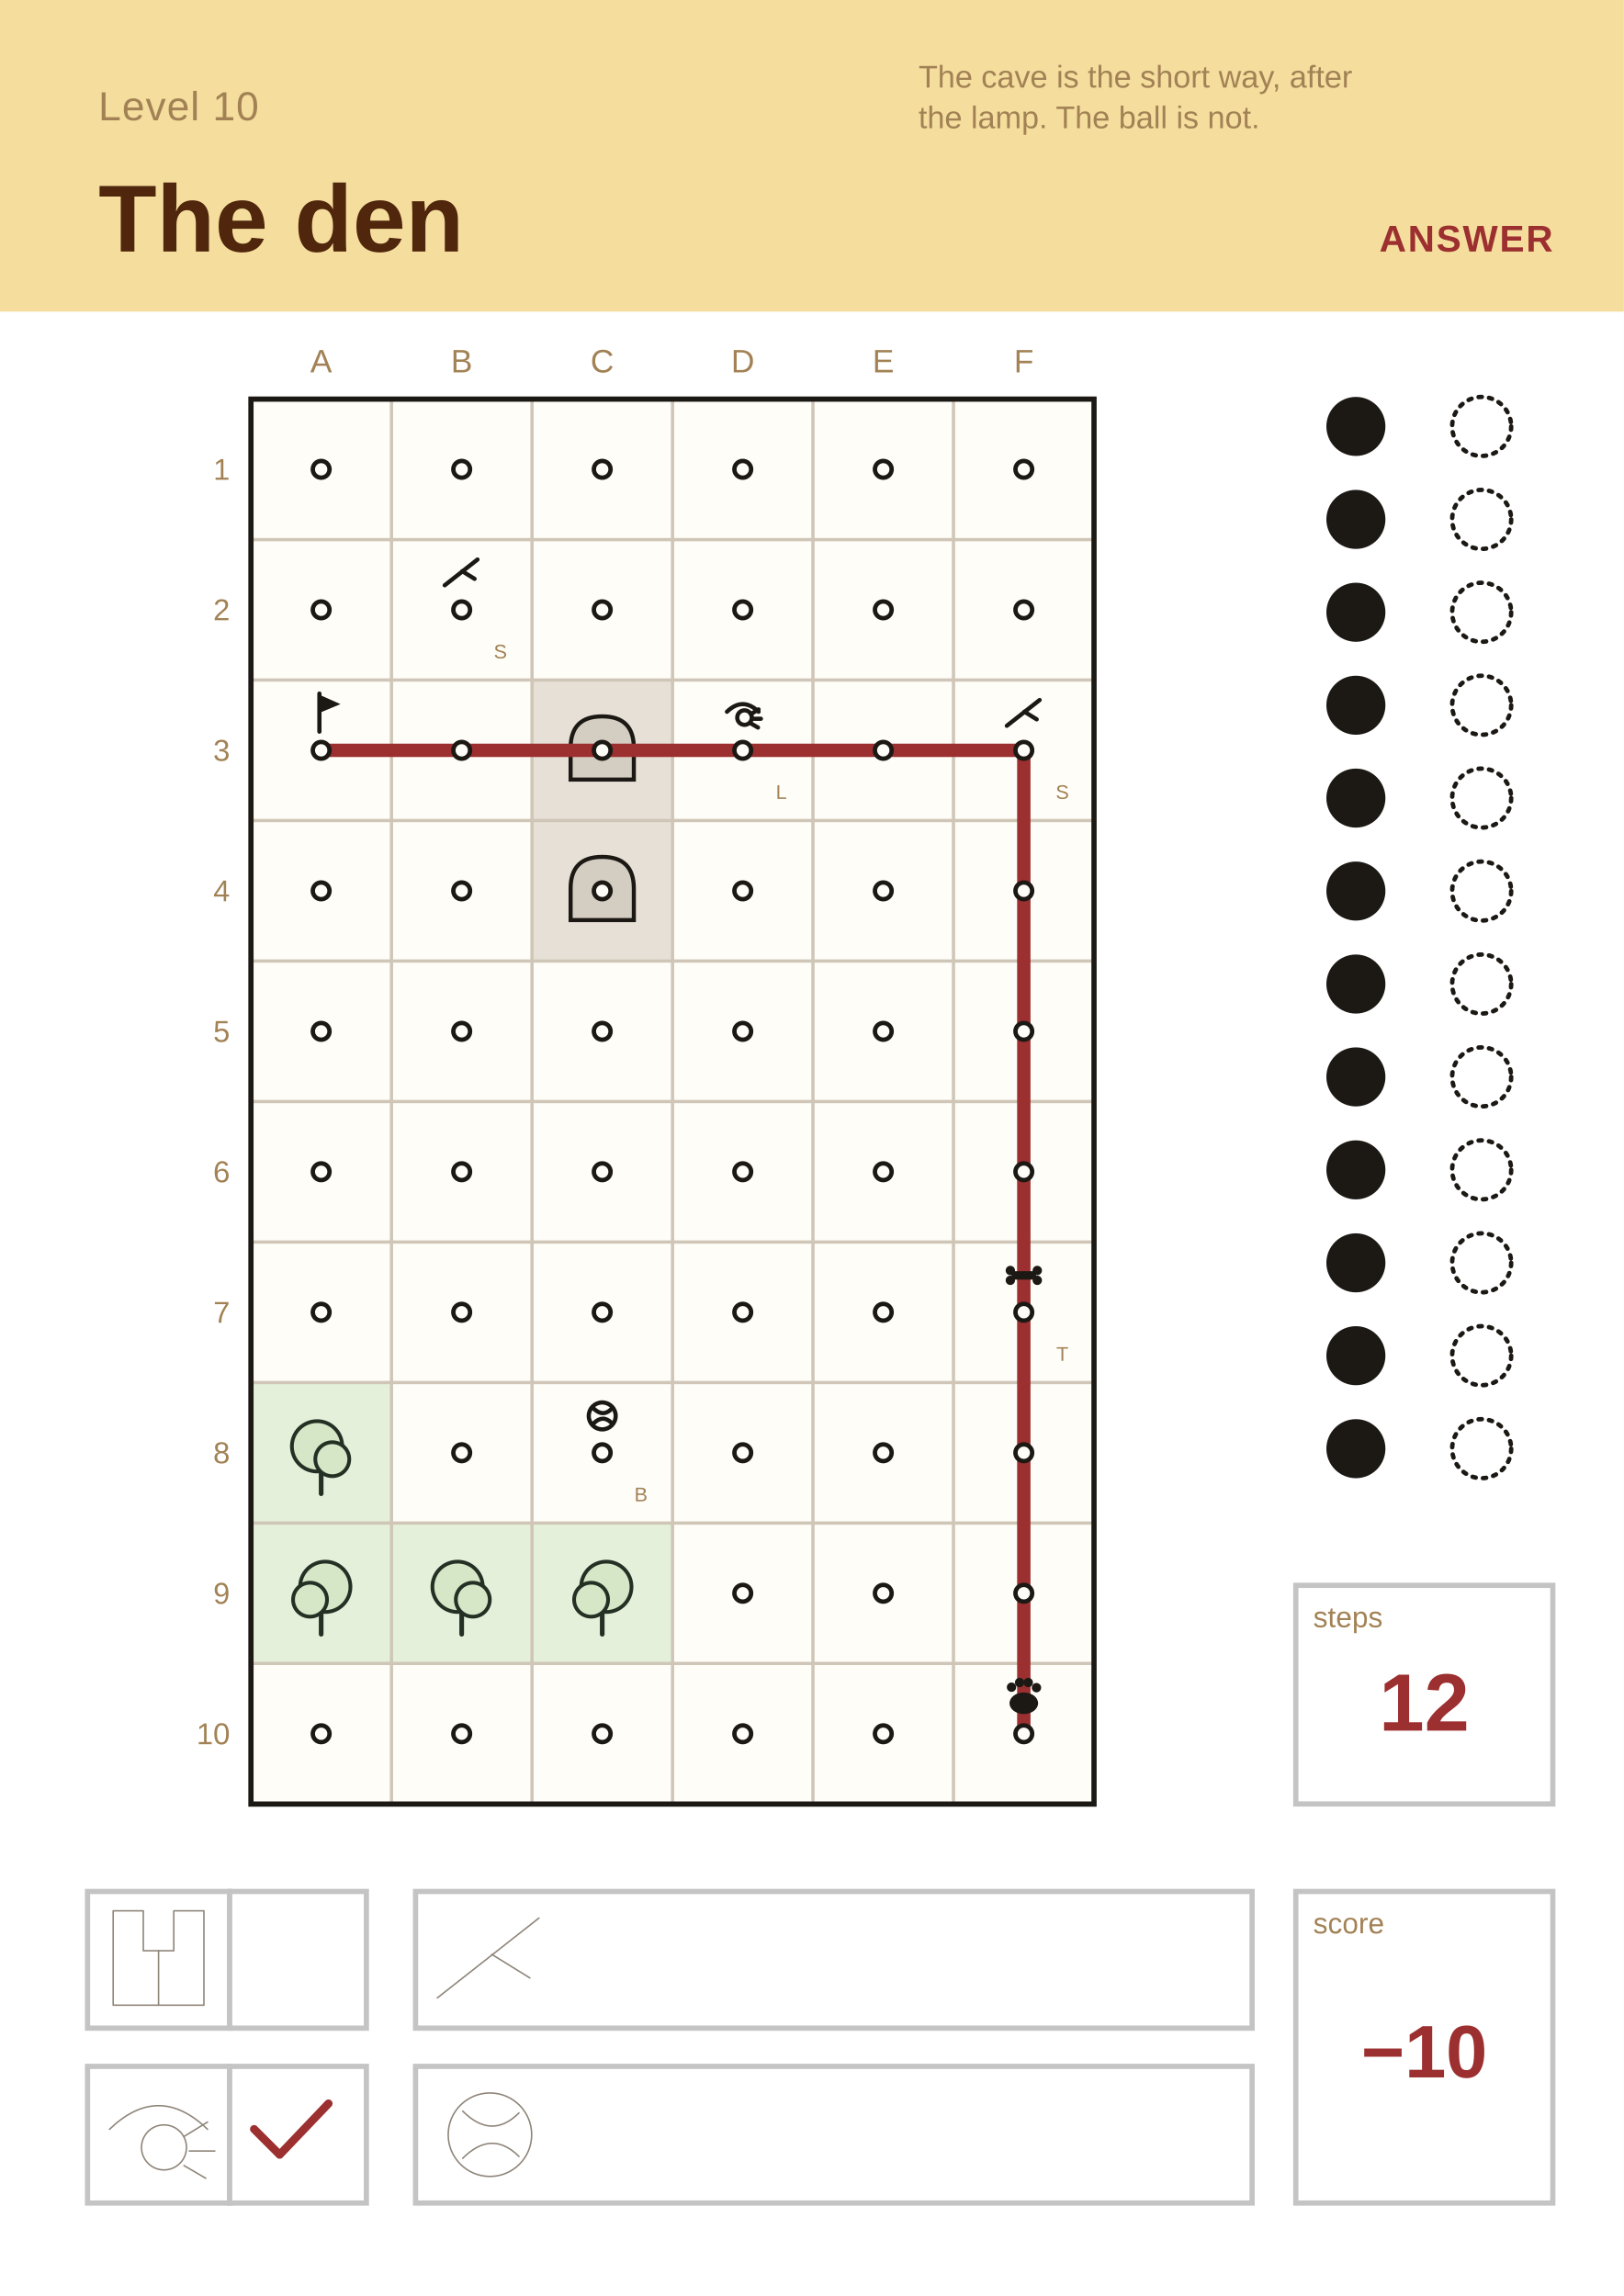
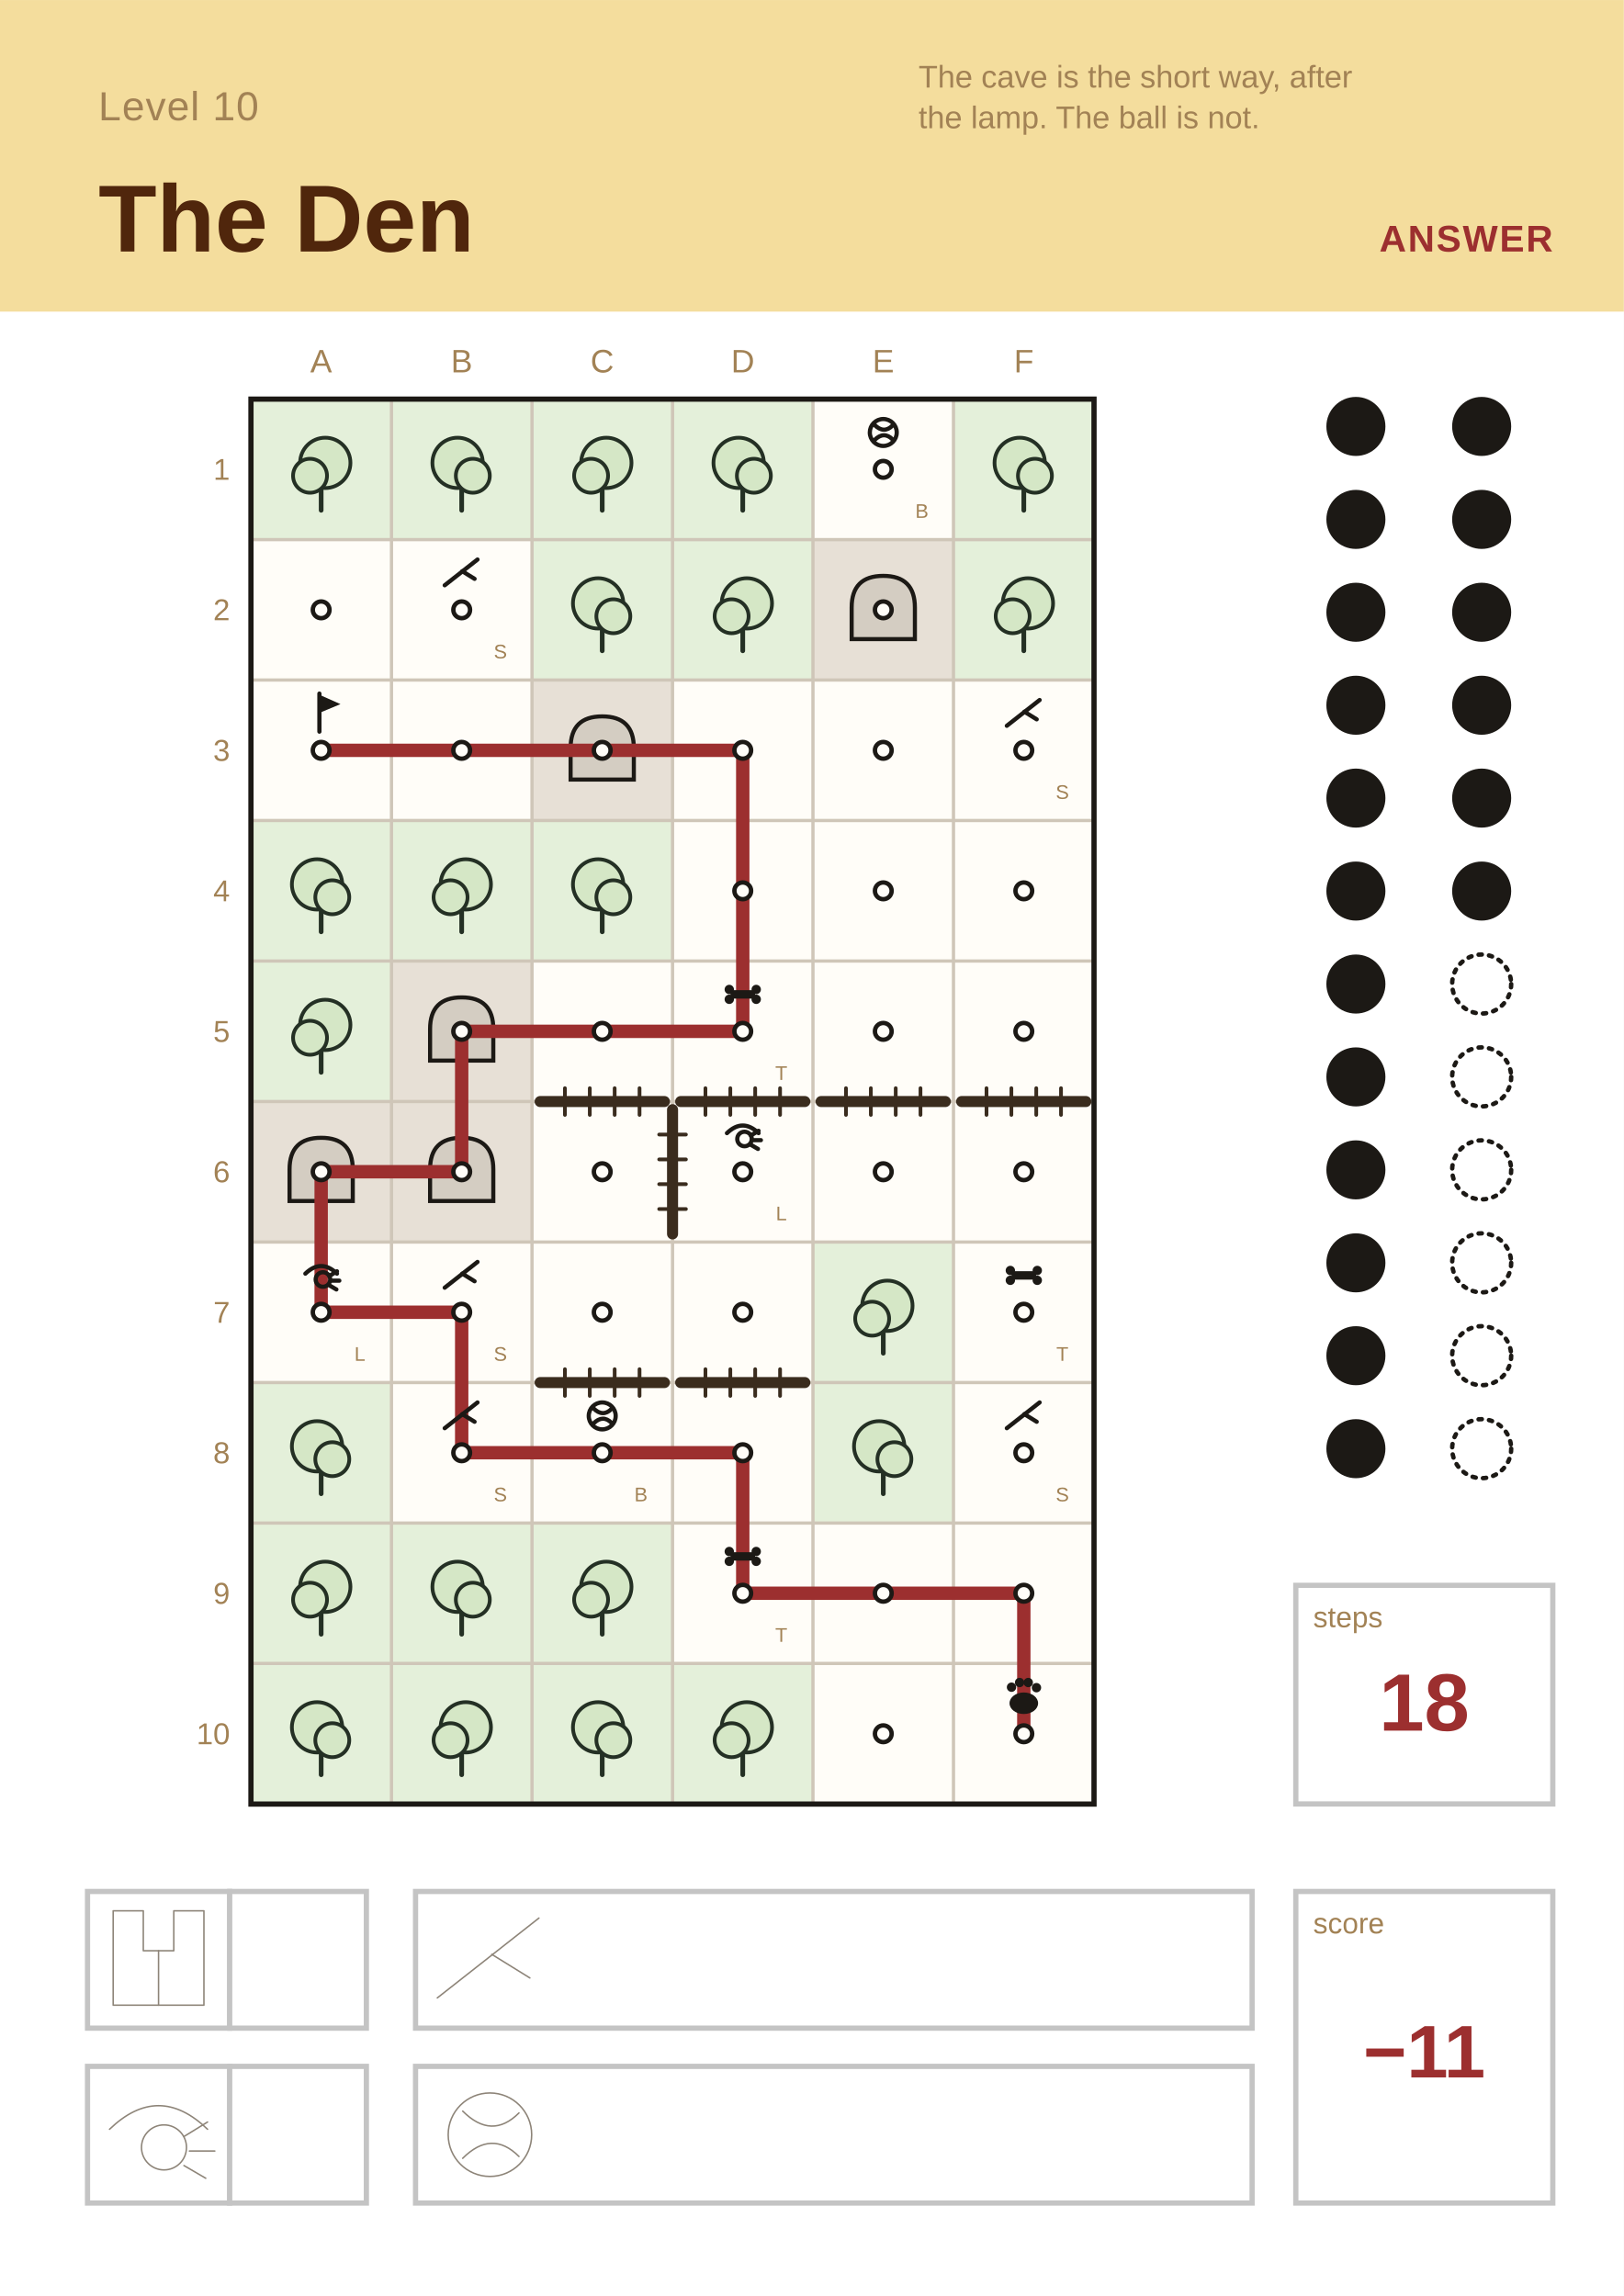
<svg xmlns="http://www.w3.org/2000/svg" width="5.5in" height="7.778in" viewBox="0 0 139.700 197.556">
  <style>
  text { font-family: "Segoe UI", "Helvetica Neue", Arial, sans-serif; }
  .ink { fill: #1c1915; }
  .title { fill: #50260c; }
  .label { fill: #a28255; }
  .paper { fill: #ffffff; }
  .header { fill: #f4dd9d; }
  .open { fill: #fffdf8; }
  .tree { fill: #e4f0da; }
  .canopy { fill: #d5e7c6; stroke: #243024; stroke-width: 0.32; }
  .trunk { stroke: #243024; stroke-width: 0.4; stroke-linecap: round; }
  .water { fill: #d5eaf2; }
  .wave { fill: none; stroke: #1d4c5c; stroke-width: 0.28; stroke-linecap: round; }
  .cave { fill: #e7e0d6; }
  .arch { fill: #d4cdc2; stroke: #1c1915; stroke-width: 0.35; }
  .cliff { stroke: #3a2c1e; stroke-linecap: round; }
  .gridline { fill: none; stroke: #cfc6b8; stroke-width: 0.28; }
  .frame { fill: none; stroke: #1c1915; stroke-width: 0.45; }
  .dot { fill: #fffdf8; stroke: #1c1915; stroke-width: 0.38; }
  .item { fill: none; stroke: #1c1915; stroke-width: 0.36; stroke-linecap: round; stroke-linejoin: round; }
  .item-fill { fill: #1c1915; stroke: none; }
  .answer-line { fill: none; stroke: #9c2f2f; stroke-width: 1.15; stroke-linecap: round; stroke-linejoin: round; }
  .answer-ink { fill: #9c2f2f; }
  .box { fill: #ffffff; stroke: #c4c4c4; stroke-width: 0.45; }
  .tally-tool .item { stroke: #8d8478; stroke-width: 0.48; vector-effect: non-scaling-stroke; }
  .circle { fill: #ffffff; stroke: #1c1915; stroke-width: 0.42; }
  .circle-dash { fill: #ffffff; stroke: #1c1915; stroke-width: 0.38; stroke-dasharray: 0.28 0.62; stroke-linecap: round; }
</style>
  <rect class="paper" x="0" y="0" width="139.700" height="197.556" />
  <g id="header">
    <rect class="header" x="0" y="0" width="139.700" height="26.811" />
    <text class="label" x="8.47" y="10.35" font-size="3.5" letter-spacing="0.08">Level 10</text>
    <text class="label" x="79.02" y="7.53" font-size="2.7">The cave is the short way, after</text>
    <text class="label" x="79.02" y="11.03" font-size="2.7">the lamp. The ball is not.</text>
-     <text class="title" x="8.47" y="21.64" font-size="8.2" font-weight="700">The den</text>
+     <text class="title" x="8.47" y="21.64" font-size="8.2" font-weight="700">The Den</text>
    <text class="answer-ink" x="133.59" y="21.64" font-size="3.2" text-anchor="end" letter-spacing="0.14" font-weight="700">ANSWER</text>
  </g>
  <g id="grid">
-     <rect class="open" x="21.59" y="34.34" width="12.09" height="12.09" />
-     <rect class="open" x="33.68" y="34.34" width="12.09" height="12.09" />
-     <rect class="open" x="45.77" y="34.34" width="12.09" height="12.09" />
-     <rect class="open" x="57.86" y="34.34" width="12.09" height="12.09" />
+     <rect class="tree" x="21.59" y="34.34" width="12.09" height="12.09" />
+     <rect class="tree" x="33.68" y="34.34" width="12.09" height="12.09" />
+     <rect class="tree" x="45.77" y="34.34" width="12.09" height="12.09" />
+     <rect class="tree" x="57.86" y="34.34" width="12.09" height="12.09" />
    <rect class="open" x="69.94" y="34.34" width="12.09" height="12.09" />
-     <rect class="open" x="82.03" y="34.34" width="12.09" height="12.09" />
+     <rect class="tree" x="82.03" y="34.34" width="12.09" height="12.09" />
    <rect class="open" x="21.59" y="46.43" width="12.09" height="12.09" />
    <rect class="open" x="33.68" y="46.43" width="12.09" height="12.09" />
-     <rect class="open" x="45.77" y="46.43" width="12.09" height="12.09" />
-     <rect class="open" x="57.86" y="46.43" width="12.09" height="12.09" />
-     <rect class="open" x="69.94" y="46.43" width="12.09" height="12.09" />
-     <rect class="open" x="82.03" y="46.43" width="12.09" height="12.09" />
+     <rect class="tree" x="45.77" y="46.43" width="12.09" height="12.09" />
+     <rect class="tree" x="57.86" y="46.43" width="12.09" height="12.09" />
+     <rect class="cave" x="69.94" y="46.43" width="12.09" height="12.09" />
+     <rect class="tree" x="82.03" y="46.43" width="12.09" height="12.09" />
    <rect class="open" x="21.59" y="58.51" width="12.09" height="12.09" />
    <rect class="open" x="33.68" y="58.51" width="12.09" height="12.09" />
    <rect class="cave" x="45.77" y="58.51" width="12.09" height="12.09" />
    <rect class="open" x="57.86" y="58.51" width="12.09" height="12.09" />
    <rect class="open" x="69.94" y="58.51" width="12.09" height="12.09" />
    <rect class="open" x="82.03" y="58.51" width="12.09" height="12.09" />
-     <rect class="open" x="21.59" y="70.60" width="12.09" height="12.09" />
-     <rect class="open" x="33.68" y="70.60" width="12.09" height="12.09" />
-     <rect class="cave" x="45.77" y="70.60" width="12.09" height="12.09" />
+     <rect class="tree" x="21.59" y="70.60" width="12.09" height="12.09" />
+     <rect class="tree" x="33.68" y="70.60" width="12.09" height="12.09" />
+     <rect class="tree" x="45.77" y="70.60" width="12.09" height="12.09" />
    <rect class="open" x="57.86" y="70.60" width="12.09" height="12.09" />
    <rect class="open" x="69.94" y="70.60" width="12.09" height="12.09" />
    <rect class="open" x="82.03" y="70.60" width="12.09" height="12.09" />
-     <rect class="open" x="21.59" y="82.69" width="12.09" height="12.09" />
-     <rect class="open" x="33.68" y="82.69" width="12.09" height="12.09" />
+     <rect class="tree" x="21.59" y="82.69" width="12.09" height="12.09" />
+     <rect class="cave" x="33.68" y="82.69" width="12.09" height="12.09" />
    <rect class="open" x="45.77" y="82.69" width="12.09" height="12.09" />
    <rect class="open" x="57.86" y="82.69" width="12.09" height="12.09" />
    <rect class="open" x="69.94" y="82.69" width="12.09" height="12.09" />
    <rect class="open" x="82.03" y="82.69" width="12.09" height="12.09" />
-     <rect class="open" x="21.59" y="94.78" width="12.09" height="12.09" />
-     <rect class="open" x="33.68" y="94.78" width="12.09" height="12.09" />
+     <rect class="cave" x="21.59" y="94.78" width="12.09" height="12.09" />
+     <rect class="cave" x="33.68" y="94.78" width="12.09" height="12.09" />
    <rect class="open" x="45.77" y="94.78" width="12.09" height="12.09" />
    <rect class="open" x="57.86" y="94.78" width="12.09" height="12.09" />
    <rect class="open" x="69.94" y="94.78" width="12.09" height="12.09" />
    <rect class="open" x="82.03" y="94.78" width="12.09" height="12.09" />
    <rect class="open" x="21.59" y="106.87" width="12.09" height="12.09" />
    <rect class="open" x="33.68" y="106.87" width="12.09" height="12.09" />
    <rect class="open" x="45.77" y="106.87" width="12.09" height="12.09" />
    <rect class="open" x="57.86" y="106.87" width="12.09" height="12.09" />
-     <rect class="open" x="69.94" y="106.87" width="12.09" height="12.09" />
+     <rect class="tree" x="69.94" y="106.87" width="12.09" height="12.09" />
    <rect class="open" x="82.03" y="106.87" width="12.09" height="12.09" />
    <rect class="tree" x="21.59" y="118.96" width="12.09" height="12.09" />
    <rect class="open" x="33.68" y="118.96" width="12.09" height="12.09" />
    <rect class="open" x="45.77" y="118.96" width="12.09" height="12.09" />
    <rect class="open" x="57.86" y="118.96" width="12.09" height="12.09" />
-     <rect class="open" x="69.94" y="118.96" width="12.09" height="12.09" />
+     <rect class="tree" x="69.94" y="118.96" width="12.09" height="12.09" />
    <rect class="open" x="82.03" y="118.96" width="12.09" height="12.09" />
    <rect class="tree" x="21.59" y="131.05" width="12.09" height="12.09" />
    <rect class="tree" x="33.68" y="131.05" width="12.09" height="12.09" />
    <rect class="tree" x="45.77" y="131.05" width="12.09" height="12.09" />
    <rect class="open" x="57.86" y="131.05" width="12.09" height="12.09" />
    <rect class="open" x="69.94" y="131.05" width="12.09" height="12.09" />
    <rect class="open" x="82.03" y="131.05" width="12.09" height="12.09" />
-     <rect class="open" x="21.59" y="143.13" width="12.09" height="12.09" />
-     <rect class="open" x="33.68" y="143.13" width="12.09" height="12.09" />
-     <rect class="open" x="45.77" y="143.13" width="12.09" height="12.09" />
-     <rect class="open" x="57.86" y="143.13" width="12.09" height="12.09" />
+     <rect class="tree" x="21.59" y="143.13" width="12.09" height="12.09" />
+     <rect class="tree" x="33.68" y="143.13" width="12.09" height="12.09" />
+     <rect class="tree" x="45.77" y="143.13" width="12.09" height="12.09" />
+     <rect class="tree" x="57.86" y="143.13" width="12.09" height="12.09" />
    <rect class="open" x="69.94" y="143.13" width="12.09" height="12.09" />
    <rect class="open" x="82.03" y="143.13" width="12.09" height="12.09" />
    <line class="gridline" x1="21.59" y1="34.34" x2="94.12" y2="34.34" />
    <line class="gridline" x1="21.59" y1="46.43" x2="94.12" y2="46.43" />
    <line class="gridline" x1="21.59" y1="58.51" x2="94.12" y2="58.51" />
    <line class="gridline" x1="21.59" y1="70.60" x2="94.12" y2="70.60" />
    <line class="gridline" x1="21.59" y1="82.69" x2="94.12" y2="82.69" />
    <line class="gridline" x1="21.59" y1="94.78" x2="94.12" y2="94.78" />
    <line class="gridline" x1="21.59" y1="106.87" x2="94.12" y2="106.87" />
    <line class="gridline" x1="21.59" y1="118.96" x2="94.12" y2="118.96" />
    <line class="gridline" x1="21.59" y1="131.05" x2="94.12" y2="131.05" />
    <line class="gridline" x1="21.59" y1="143.13" x2="94.12" y2="143.13" />
    <line class="gridline" x1="21.59" y1="155.22" x2="94.12" y2="155.22" />
    <line class="gridline" x1="21.59" y1="34.34" x2="21.59" y2="155.22" />
    <line class="gridline" x1="33.68" y1="34.34" x2="33.68" y2="155.22" />
    <line class="gridline" x1="45.77" y1="34.34" x2="45.77" y2="155.22" />
    <line class="gridline" x1="57.86" y1="34.34" x2="57.86" y2="155.22" />
    <line class="gridline" x1="69.94" y1="34.34" x2="69.94" y2="155.22" />
    <line class="gridline" x1="82.03" y1="34.34" x2="82.03" y2="155.22" />
    <line class="gridline" x1="94.12" y1="34.34" x2="94.12" y2="155.22" />
    <rect class="frame" x="21.59" y="34.34" width="72.53" height="120.89" />
    <text class="label" x="27.63" y="32.04" font-size="2.8" text-anchor="middle">A</text>
    <text class="label" x="39.72" y="32.04" font-size="2.8" text-anchor="middle">B</text>
    <text class="label" x="51.81" y="32.04" font-size="2.8" text-anchor="middle">C</text>
    <text class="label" x="63.90" y="32.04" font-size="2.8" text-anchor="middle">D</text>
    <text class="label" x="75.99" y="32.04" font-size="2.8" text-anchor="middle">E</text>
    <text class="label" x="88.08" y="32.04" font-size="2.8" text-anchor="middle">F</text>
    <text class="label" x="19.79" y="41.28" font-size="2.6" text-anchor="end">1</text>
    <text class="label" x="19.79" y="53.37" font-size="2.6" text-anchor="end">2</text>
    <text class="label" x="19.79" y="65.46" font-size="2.6" text-anchor="end">3</text>
    <text class="label" x="19.79" y="77.55" font-size="2.6" text-anchor="end">4</text>
    <text class="label" x="19.79" y="89.64" font-size="2.6" text-anchor="end">5</text>
    <text class="label" x="19.79" y="101.72" font-size="2.6" text-anchor="end">6</text>
    <text class="label" x="19.79" y="113.81" font-size="2.6" text-anchor="end">7</text>
    <text class="label" x="19.79" y="125.90" font-size="2.6" text-anchor="end">8</text>
    <text class="label" x="19.79" y="137.99" font-size="2.6" text-anchor="end">9</text>
    <text class="label" x="19.79" y="150.08" font-size="2.6" text-anchor="end">10</text>
  </g>
  <g id="terrain">
+     <g id="tree-A1" transform="translate(27.63,40.38)">
+       <g transform="scale(1.0074)">
+         <line class="trunk" x1="0" y1="0.9" x2="0" y2="3.5" />
+         <circle class="canopy" cx="0.35" cy="-0.55" r="2.15" />
+         <circle class="canopy" cx="-0.95" cy="0.55" r="1.45" />
+       </g>
+     </g>
+     <g id="tree-B1" transform="translate(39.72,40.38)">
+       <g transform="scale(1.0074)">
+         <line class="trunk" x1="0" y1="0.9" x2="0" y2="3.5" />
+         <circle class="canopy" cx="-0.35" cy="-0.55" r="2.15" />
+         <circle class="canopy" cx="0.95" cy="0.55" r="1.45" />
+       </g>
+     </g>
+     <g id="tree-C1" transform="translate(51.81,40.38)">
+       <g transform="scale(1.0074)">
+         <line class="trunk" x1="0" y1="0.9" x2="0" y2="3.5" />
+         <circle class="canopy" cx="0.35" cy="-0.55" r="2.15" />
+         <circle class="canopy" cx="-0.95" cy="0.55" r="1.45" />
+       </g>
+     </g>
+     <g id="tree-D1" transform="translate(63.90,40.38)">
+       <g transform="scale(1.0074)">
+         <line class="trunk" x1="0" y1="0.9" x2="0" y2="3.5" />
+         <circle class="canopy" cx="-0.35" cy="-0.55" r="2.15" />
+         <circle class="canopy" cx="0.95" cy="0.55" r="1.45" />
+       </g>
+     </g>
+     <g id="tree-F1" transform="translate(88.08,40.38)">
+       <g transform="scale(1.0074)">
+         <line class="trunk" x1="0" y1="0.9" x2="0" y2="3.5" />
+         <circle class="canopy" cx="-0.35" cy="-0.55" r="2.15" />
+         <circle class="canopy" cx="0.95" cy="0.55" r="1.45" />
+       </g>
+     </g>
+     <g id="tree-C2" transform="translate(51.81,52.47)">
+       <g transform="scale(1.0074)">
+         <line class="trunk" x1="0" y1="0.9" x2="0" y2="3.5" />
+         <circle class="canopy" cx="-0.35" cy="-0.55" r="2.15" />
+         <circle class="canopy" cx="0.95" cy="0.55" r="1.45" />
+       </g>
+     </g>
+     <g id="tree-D2" transform="translate(63.90,52.47)">
+       <g transform="scale(1.0074)">
+         <line class="trunk" x1="0" y1="0.9" x2="0" y2="3.5" />
+         <circle class="canopy" cx="0.35" cy="-0.55" r="2.15" />
+         <circle class="canopy" cx="-0.95" cy="0.55" r="1.45" />
+       </g>
+     </g>
+     <g id="cave-E2" transform="translate(75.99,52.47)">
+       <g transform="scale(1.0074)">
+         <path class="arch" d="M-2.7,2.5 L-2.7,-0.2 Q-2.7,-2.9 0,-2.9 Q2.7,-2.9 2.7,-0.2 L2.7,2.5 Z" />
+       </g>
+     </g>
+     <g id="tree-F2" transform="translate(88.08,52.47)">
+       <g transform="scale(1.0074)">
+         <line class="trunk" x1="0" y1="0.9" x2="0" y2="3.5" />
+         <circle class="canopy" cx="0.35" cy="-0.55" r="2.15" />
+         <circle class="canopy" cx="-0.95" cy="0.55" r="1.45" />
+       </g>
+     </g>
    <g id="cave-C3" transform="translate(51.81,64.56)">
      <g transform="scale(1.0074)">
        <path class="arch" d="M-2.7,2.5 L-2.7,-0.2 Q-2.7,-2.9 0,-2.9 Q2.7,-2.9 2.7,-0.2 L2.7,2.5 Z" />
      </g>
    </g>
-     <g id="cave-C4" transform="translate(51.81,76.65)">
+     <g id="tree-A4" transform="translate(27.63,76.65)">
+       <g transform="scale(1.0074)">
+         <line class="trunk" x1="0" y1="0.9" x2="0" y2="3.5" />
+         <circle class="canopy" cx="-0.35" cy="-0.55" r="2.15" />
+         <circle class="canopy" cx="0.95" cy="0.55" r="1.45" />
+       </g>
+     </g>
+     <g id="tree-B4" transform="translate(39.72,76.65)">
+       <g transform="scale(1.0074)">
+         <line class="trunk" x1="0" y1="0.9" x2="0" y2="3.5" />
+         <circle class="canopy" cx="0.35" cy="-0.55" r="2.15" />
+         <circle class="canopy" cx="-0.95" cy="0.55" r="1.45" />
+       </g>
+     </g>
+     <g id="tree-C4" transform="translate(51.81,76.65)">
+       <g transform="scale(1.0074)">
+         <line class="trunk" x1="0" y1="0.9" x2="0" y2="3.5" />
+         <circle class="canopy" cx="-0.35" cy="-0.55" r="2.15" />
+         <circle class="canopy" cx="0.95" cy="0.55" r="1.45" />
+       </g>
+     </g>
+     <g id="tree-A5" transform="translate(27.63,88.74)">
+       <g transform="scale(1.0074)">
+         <line class="trunk" x1="0" y1="0.9" x2="0" y2="3.5" />
+         <circle class="canopy" cx="0.35" cy="-0.55" r="2.15" />
+         <circle class="canopy" cx="-0.95" cy="0.55" r="1.45" />
+       </g>
+     </g>
+     <g id="cave-B5" transform="translate(39.72,88.74)">
      <g transform="scale(1.0074)">
        <path class="arch" d="M-2.7,2.5 L-2.7,-0.2 Q-2.7,-2.9 0,-2.9 Q2.7,-2.9 2.7,-0.2 L2.7,2.5 Z" />
      </g>
    </g>
+     <g id="cave-A6" transform="translate(27.63,100.82)">
+       <g transform="scale(1.0074)">
+         <path class="arch" d="M-2.7,2.5 L-2.7,-0.2 Q-2.7,-2.9 0,-2.9 Q2.7,-2.9 2.7,-0.2 L2.7,2.5 Z" />
+       </g>
+     </g>
+     <g id="cave-B6" transform="translate(39.72,100.82)">
+       <g transform="scale(1.0074)">
+         <path class="arch" d="M-2.7,2.5 L-2.7,-0.2 Q-2.7,-2.9 0,-2.9 Q2.7,-2.9 2.7,-0.2 L2.7,2.5 Z" />
+       </g>
+     </g>
+     <g id="tree-E7" transform="translate(75.99,112.91)">
+       <g transform="scale(1.0074)">
+         <line class="trunk" x1="0" y1="0.9" x2="0" y2="3.5" />
+         <circle class="canopy" cx="0.35" cy="-0.55" r="2.15" />
+         <circle class="canopy" cx="-0.95" cy="0.55" r="1.45" />
+       </g>
+     </g>
    <g id="tree-A8" transform="translate(27.63,125.00)">
      <g transform="scale(1.0074)">
        <line class="trunk" x1="0" y1="0.9" x2="0" y2="3.5" />
        <circle class="canopy" cx="-0.35" cy="-0.55" r="2.15" />
        <circle class="canopy" cx="0.95" cy="0.55" r="1.45" />
      </g>
    </g>
+     <g id="tree-E8" transform="translate(75.99,125.00)">
+       <g transform="scale(1.0074)">
+         <line class="trunk" x1="0" y1="0.9" x2="0" y2="3.5" />
+         <circle class="canopy" cx="-0.35" cy="-0.55" r="2.15" />
+         <circle class="canopy" cx="0.95" cy="0.55" r="1.45" />
+       </g>
+     </g>
    <g id="tree-A9" transform="translate(27.63,137.09)">
      <g transform="scale(1.0074)">
        <line class="trunk" x1="0" y1="0.9" x2="0" y2="3.5" />
        <circle class="canopy" cx="0.35" cy="-0.55" r="2.15" />
        <circle class="canopy" cx="-0.95" cy="0.55" r="1.45" />
      </g>
    </g>
    <g id="tree-B9" transform="translate(39.72,137.09)">
      <g transform="scale(1.0074)">
        <line class="trunk" x1="0" y1="0.9" x2="0" y2="3.5" />
        <circle class="canopy" cx="-0.35" cy="-0.55" r="2.15" />
        <circle class="canopy" cx="0.95" cy="0.55" r="1.45" />
      </g>
    </g>
    <g id="tree-C9" transform="translate(51.81,137.09)">
      <g transform="scale(1.0074)">
        <line class="trunk" x1="0" y1="0.9" x2="0" y2="3.5" />
        <circle class="canopy" cx="0.35" cy="-0.55" r="2.15" />
        <circle class="canopy" cx="-0.95" cy="0.55" r="1.45" />
      </g>
    </g>
+     <g id="tree-A10" transform="translate(27.63,149.18)">
+       <g transform="scale(1.0074)">
+         <line class="trunk" x1="0" y1="0.9" x2="0" y2="3.5" />
+         <circle class="canopy" cx="-0.35" cy="-0.55" r="2.15" />
+         <circle class="canopy" cx="0.95" cy="0.55" r="1.45" />
+       </g>
+     </g>
+     <g id="tree-B10" transform="translate(39.72,149.18)">
+       <g transform="scale(1.0074)">
+         <line class="trunk" x1="0" y1="0.9" x2="0" y2="3.5" />
+         <circle class="canopy" cx="0.35" cy="-0.55" r="2.15" />
+         <circle class="canopy" cx="-0.95" cy="0.55" r="1.45" />
+       </g>
+     </g>
+     <g id="tree-C10" transform="translate(51.81,149.18)">
+       <g transform="scale(1.0074)">
+         <line class="trunk" x1="0" y1="0.9" x2="0" y2="3.5" />
+         <circle class="canopy" cx="-0.35" cy="-0.55" r="2.15" />
+         <circle class="canopy" cx="0.95" cy="0.55" r="1.45" />
+       </g>
+     </g>
+     <g id="tree-D10" transform="translate(63.90,149.18)">
+       <g transform="scale(1.0074)">
+         <line class="trunk" x1="0" y1="0.9" x2="0" y2="3.5" />
+         <circle class="canopy" cx="0.35" cy="-0.55" r="2.15" />
+         <circle class="canopy" cx="-0.95" cy="0.55" r="1.45" />
+       </g>
+     </g>
+     <g id="cliff-F5-F6">
+       <line class="cliff" x1="82.73" y1="94.78" x2="93.42" y2="94.78" stroke-width="0.95" />
+       <line class="cliff" x1="84.87" y1="93.63" x2="84.87" y2="95.93" stroke-width="0.32" />
+       <line class="cliff" x1="87.01" y1="93.63" x2="87.01" y2="95.93" stroke-width="0.32" />
+       <line class="cliff" x1="89.15" y1="93.63" x2="89.15" y2="95.93" stroke-width="0.32" />
+       <line class="cliff" x1="91.28" y1="93.63" x2="91.28" y2="95.93" stroke-width="0.32" />
+     </g>
+     <g id="cliff-D5-D6">
+       <line class="cliff" x1="58.56" y1="94.78" x2="69.24" y2="94.78" stroke-width="0.95" />
+       <line class="cliff" x1="60.69" y1="93.63" x2="60.69" y2="95.93" stroke-width="0.32" />
+       <line class="cliff" x1="62.83" y1="93.63" x2="62.83" y2="95.93" stroke-width="0.32" />
+       <line class="cliff" x1="64.97" y1="93.63" x2="64.97" y2="95.93" stroke-width="0.32" />
+       <line class="cliff" x1="67.11" y1="93.63" x2="67.11" y2="95.93" stroke-width="0.32" />
+     </g>
+     <g id="cliff-E5-E6">
+       <line class="cliff" x1="70.64" y1="94.78" x2="81.33" y2="94.78" stroke-width="0.95" />
+       <line class="cliff" x1="72.78" y1="93.63" x2="72.78" y2="95.93" stroke-width="0.32" />
+       <line class="cliff" x1="74.92" y1="93.63" x2="74.92" y2="95.93" stroke-width="0.32" />
+       <line class="cliff" x1="77.06" y1="93.63" x2="77.06" y2="95.93" stroke-width="0.32" />
+       <line class="cliff" x1="79.19" y1="93.63" x2="79.19" y2="95.93" stroke-width="0.32" />
+     </g>
+     <g id="cliff-C5-C6">
+       <line class="cliff" x1="46.47" y1="94.78" x2="57.16" y2="94.78" stroke-width="0.95" />
+       <line class="cliff" x1="48.60" y1="93.63" x2="48.60" y2="95.93" stroke-width="0.32" />
+       <line class="cliff" x1="50.74" y1="93.63" x2="50.74" y2="95.93" stroke-width="0.32" />
+       <line class="cliff" x1="52.88" y1="93.63" x2="52.88" y2="95.93" stroke-width="0.32" />
+       <line class="cliff" x1="55.02" y1="93.63" x2="55.02" y2="95.93" stroke-width="0.32" />
+     </g>
+     <g id="cliff-C7-C8">
+       <line class="cliff" x1="46.47" y1="118.96" x2="57.16" y2="118.96" stroke-width="0.95" />
+       <line class="cliff" x1="48.60" y1="117.81" x2="48.60" y2="120.11" stroke-width="0.32" />
+       <line class="cliff" x1="50.74" y1="117.81" x2="50.74" y2="120.11" stroke-width="0.32" />
+       <line class="cliff" x1="52.88" y1="117.81" x2="52.88" y2="120.11" stroke-width="0.32" />
+       <line class="cliff" x1="55.02" y1="117.81" x2="55.02" y2="120.11" stroke-width="0.32" />
+     </g>
+     <g id="cliff-D7-D8">
+       <line class="cliff" x1="58.56" y1="118.96" x2="69.24" y2="118.96" stroke-width="0.95" />
+       <line class="cliff" x1="60.69" y1="117.81" x2="60.69" y2="120.11" stroke-width="0.32" />
+       <line class="cliff" x1="62.83" y1="117.81" x2="62.83" y2="120.11" stroke-width="0.32" />
+       <line class="cliff" x1="64.97" y1="117.81" x2="64.97" y2="120.11" stroke-width="0.32" />
+       <line class="cliff" x1="67.11" y1="117.81" x2="67.11" y2="120.11" stroke-width="0.32" />
+     </g>
+     <g id="cliff-C6-D6">
+       <line class="cliff" x1="57.86" y1="95.48" x2="57.86" y2="106.17" stroke-width="0.95" />
+       <line class="cliff" x1="56.71" y1="97.62" x2="59.01" y2="97.62" stroke-width="0.32" />
+       <line class="cliff" x1="56.71" y1="99.76" x2="59.01" y2="99.76" stroke-width="0.32" />
+       <line class="cliff" x1="56.71" y1="101.89" x2="59.01" y2="101.89" stroke-width="0.32" />
+       <line class="cliff" x1="56.71" y1="104.03" x2="59.01" y2="104.03" stroke-width="0.32" />
+     </g>
  </g>
  <g id="answer">
-     <polyline class="answer-line" points="88.08,149.18 88.08,137.09 88.08,125.00 88.08,112.91 88.08,100.82 88.08,88.74 88.08,76.65 88.08,64.56 75.99,64.56 63.90,64.56 51.81,64.56 39.72,64.56 27.63,64.56" />
+     <polyline class="answer-line" points="88.08,149.18 88.08,137.09 75.99,137.09 63.90,137.09 63.90,125.00 51.81,125.00 39.72,125.00 39.72,112.91 27.63,112.91 27.63,100.82 39.72,100.82 39.72,88.74 51.81,88.74 63.90,88.74 63.90,76.65 63.90,64.56 51.81,64.56 39.72,64.56 27.63,64.56" />
  </g>
  <g id="dots">
-     <circle class="dot" cx="27.63" cy="40.38" r="0.72" />
-     <circle class="dot" cx="39.72" cy="40.38" r="0.72" />
-     <circle class="dot" cx="51.81" cy="40.38" r="0.72" />
-     <circle class="dot" cx="63.90" cy="40.38" r="0.72" />
    <circle class="dot" cx="75.99" cy="40.38" r="0.72" />
-     <circle class="dot" cx="88.08" cy="40.38" r="0.72" />
    <circle class="dot" cx="27.63" cy="52.47" r="0.72" />
    <circle class="dot" cx="39.72" cy="52.47" r="0.72" />
-     <circle class="dot" cx="51.81" cy="52.47" r="0.72" />
-     <circle class="dot" cx="63.90" cy="52.47" r="0.72" />
    <circle class="dot" cx="75.99" cy="52.47" r="0.72" />
-     <circle class="dot" cx="88.08" cy="52.47" r="0.72" />
    <circle class="dot" cx="27.63" cy="64.56" r="0.72" />
    <circle class="dot" cx="39.72" cy="64.56" r="0.72" />
    <circle class="dot" cx="51.81" cy="64.56" r="0.72" />
    <circle class="dot" cx="63.90" cy="64.56" r="0.72" />
    <circle class="dot" cx="75.99" cy="64.56" r="0.72" />
    <circle class="dot" cx="88.08" cy="64.56" r="0.72" />
-     <circle class="dot" cx="27.63" cy="76.65" r="0.72" />
-     <circle class="dot" cx="39.72" cy="76.65" r="0.72" />
-     <circle class="dot" cx="51.81" cy="76.65" r="0.72" />
    <circle class="dot" cx="63.90" cy="76.65" r="0.72" />
    <circle class="dot" cx="75.99" cy="76.65" r="0.72" />
    <circle class="dot" cx="88.08" cy="76.65" r="0.72" />
-     <circle class="dot" cx="27.63" cy="88.74" r="0.72" />
    <circle class="dot" cx="39.72" cy="88.74" r="0.72" />
    <circle class="dot" cx="51.81" cy="88.74" r="0.72" />
    <circle class="dot" cx="63.90" cy="88.74" r="0.72" />
    <circle class="dot" cx="75.99" cy="88.74" r="0.72" />
    <circle class="dot" cx="88.08" cy="88.74" r="0.72" />
    <circle class="dot" cx="27.63" cy="100.82" r="0.72" />
    <circle class="dot" cx="39.72" cy="100.82" r="0.72" />
    <circle class="dot" cx="51.81" cy="100.82" r="0.72" />
    <circle class="dot" cx="63.90" cy="100.82" r="0.72" />
    <circle class="dot" cx="75.99" cy="100.82" r="0.72" />
    <circle class="dot" cx="88.08" cy="100.82" r="0.72" />
    <circle class="dot" cx="27.63" cy="112.91" r="0.72" />
    <circle class="dot" cx="39.72" cy="112.91" r="0.72" />
    <circle class="dot" cx="51.81" cy="112.91" r="0.72" />
    <circle class="dot" cx="63.90" cy="112.91" r="0.72" />
-     <circle class="dot" cx="75.99" cy="112.91" r="0.72" />
    <circle class="dot" cx="88.08" cy="112.91" r="0.72" />
    <circle class="dot" cx="39.72" cy="125.00" r="0.72" />
    <circle class="dot" cx="51.81" cy="125.00" r="0.72" />
    <circle class="dot" cx="63.90" cy="125.00" r="0.72" />
-     <circle class="dot" cx="75.99" cy="125.00" r="0.72" />
    <circle class="dot" cx="88.08" cy="125.00" r="0.72" />
    <circle class="dot" cx="63.90" cy="137.09" r="0.72" />
    <circle class="dot" cx="75.99" cy="137.09" r="0.72" />
    <circle class="dot" cx="88.08" cy="137.09" r="0.72" />
-     <circle class="dot" cx="27.63" cy="149.18" r="0.72" />
-     <circle class="dot" cx="39.72" cy="149.18" r="0.72" />
-     <circle class="dot" cx="51.81" cy="149.18" r="0.72" />
-     <circle class="dot" cx="63.90" cy="149.18" r="0.72" />
    <circle class="dot" cx="75.99" cy="149.18" r="0.72" />
    <circle class="dot" cx="88.08" cy="149.18" r="0.72" />
  </g>
  <g id="items">
    <g id="treat-F7" transform="translate(88.08,109.74)">
      <g transform="scale(1.0074)">
        <rect class="item-fill" x="-1.05" y="-0.36" width="2.1" height="0.72" rx="0.3" />
        <circle class="item-fill" cx="-1.15" cy="-0.42" r="0.4" />
        <circle class="item-fill" cx="-1.15" cy="0.42" r="0.4" />
        <circle class="item-fill" cx="1.15" cy="-0.42" r="0.4" />
        <circle class="item-fill" cx="1.15" cy="0.42" r="0.4" />
      </g>
    </g>
    <text class="label" x="91.40" y="117.09" font-size="1.7" text-anchor="middle">T</text>
    <g id="stick-F3" transform="translate(88.08,61.39)">
      <g transform="scale(1.0074)">
        <line class="item" x1="-1.45" y1="1.05" x2="1.35" y2="-1.15" />
        <line class="item" x1="0.05" y1="-0.15" x2="1.1" y2="0.5" />
      </g>
    </g>
    <text class="label" x="91.40" y="68.74" font-size="1.7" text-anchor="middle">S</text>
    <g id="stick-B2" transform="translate(39.72,49.30)">
      <g transform="scale(1.0074)">
        <line class="item" x1="-1.45" y1="1.05" x2="1.35" y2="-1.15" />
        <line class="item" x1="0.05" y1="-0.15" x2="1.1" y2="0.5" />
      </g>
    </g>
    <text class="label" x="43.05" y="56.65" font-size="1.7" text-anchor="middle">S</text>
-     <g id="lamp-D3" transform="translate(63.90,61.39)">
+     <g id="ball-C8" transform="translate(51.81,121.83)">
+       <g transform="scale(1.0074)">
+         <circle class="item" cx="0" cy="0" r="1.15" />
+         <path class="item" d="M-0.75,-0.65 Q0.05,0.15 0.8,-0.6" />
+         <path class="item" d="M-0.75,0.65 Q0.05,-0.15 0.8,0.6" />
+       </g>
+     </g>
+     <text class="label" x="55.14" y="129.18" font-size="1.7" text-anchor="middle">B</text>
+     <g id="lamp-D6" transform="translate(63.90,97.65)">
      <g transform="scale(1.0074)">
        <path class="item" d="M-1.35,-0.15 Q0,-1.45 1.35,-0.15" />
        <circle class="item" cx="0.15" cy="0.35" r="0.62" />
        <line class="item" x1="0.7" y1="0.05" x2="1.35" y2="-0.35" />
        <line class="item" x1="0.85" y1="0.45" x2="1.55" y2="0.45" />
        <line class="item" x1="0.7" y1="0.85" x2="1.3" y2="1.2" />
      </g>
    </g>
-     <text class="label" x="67.22" y="68.74" font-size="1.7" text-anchor="middle">L</text>
-     <g id="ball-C8" transform="translate(51.81,121.83)">
+     <text class="label" x="67.22" y="105.00" font-size="1.7" text-anchor="middle">L</text>
+     <g id="ball-E1" transform="translate(75.99,37.21)">
      <g transform="scale(1.0074)">
        <circle class="item" cx="0" cy="0" r="1.15" />
        <path class="item" d="M-0.75,-0.65 Q0.05,0.15 0.8,-0.6" />
        <path class="item" d="M-0.75,0.65 Q0.05,-0.15 0.8,0.6" />
      </g>
    </g>
-     <text class="label" x="55.14" y="129.18" font-size="1.7" text-anchor="middle">B</text>
+     <text class="label" x="79.31" y="44.56" font-size="1.7" text-anchor="middle">B</text>
+     <g id="treat-D5" transform="translate(63.90,85.56)">
+       <g transform="scale(1.0074)">
+         <rect class="item-fill" x="-1.05" y="-0.36" width="2.1" height="0.72" rx="0.3" />
+         <circle class="item-fill" cx="-1.15" cy="-0.42" r="0.4" />
+         <circle class="item-fill" cx="-1.15" cy="0.42" r="0.4" />
+         <circle class="item-fill" cx="1.15" cy="-0.42" r="0.4" />
+         <circle class="item-fill" cx="1.15" cy="0.42" r="0.4" />
+       </g>
+     </g>
+     <text class="label" x="67.22" y="92.92" font-size="1.7" text-anchor="middle">T</text>
+     <g id="treat-D9" transform="translate(63.90,133.92)">
+       <g transform="scale(1.0074)">
+         <rect class="item-fill" x="-1.05" y="-0.36" width="2.1" height="0.72" rx="0.3" />
+         <circle class="item-fill" cx="-1.15" cy="-0.42" r="0.4" />
+         <circle class="item-fill" cx="-1.15" cy="0.42" r="0.4" />
+         <circle class="item-fill" cx="1.15" cy="-0.42" r="0.4" />
+         <circle class="item-fill" cx="1.15" cy="0.42" r="0.4" />
+       </g>
+     </g>
+     <text class="label" x="67.22" y="141.27" font-size="1.7" text-anchor="middle">T</text>
+     <g id="stick-B8" transform="translate(39.72,121.83)">
+       <g transform="scale(1.0074)">
+         <line class="item" x1="-1.45" y1="1.05" x2="1.35" y2="-1.15" />
+         <line class="item" x1="0.05" y1="-0.15" x2="1.1" y2="0.5" />
+       </g>
+     </g>
+     <text class="label" x="43.05" y="129.18" font-size="1.7" text-anchor="middle">S</text>
+     <g id="stick-B7" transform="translate(39.72,109.74)">
+       <g transform="scale(1.0074)">
+         <line class="item" x1="-1.45" y1="1.05" x2="1.35" y2="-1.15" />
+         <line class="item" x1="0.05" y1="-0.15" x2="1.1" y2="0.5" />
+       </g>
+     </g>
+     <text class="label" x="43.05" y="117.09" font-size="1.7" text-anchor="middle">S</text>
+     <g id="lamp-A7" transform="translate(27.63,109.74)">
+       <g transform="scale(1.0074)">
+         <path class="item" d="M-1.35,-0.15 Q0,-1.45 1.35,-0.15" />
+         <circle class="item" cx="0.15" cy="0.35" r="0.62" />
+         <line class="item" x1="0.7" y1="0.05" x2="1.35" y2="-0.35" />
+         <line class="item" x1="0.85" y1="0.45" x2="1.55" y2="0.45" />
+         <line class="item" x1="0.7" y1="0.85" x2="1.3" y2="1.2" />
+       </g>
+     </g>
+     <text class="label" x="30.96" y="117.09" font-size="1.7" text-anchor="middle">L</text>
+     <g id="stick-F8" transform="translate(88.08,121.83)">
+       <g transform="scale(1.0074)">
+         <line class="item" x1="-1.45" y1="1.05" x2="1.35" y2="-1.15" />
+         <line class="item" x1="0.05" y1="-0.15" x2="1.1" y2="0.5" />
+       </g>
+     </g>
+     <text class="label" x="91.40" y="129.18" font-size="1.7" text-anchor="middle">S</text>
    <g id="abby" transform="translate(88.08,146.00)">
      <g transform="scale(1.0074)">
        <ellipse class="item-fill" cx="0" cy="0.55" rx="1.22" ry="0.92" />
        <circle class="item-fill" cx="-1.05" cy="-0.82" r="0.4" />
        <circle class="item-fill" cx="-0.36" cy="-1.22" r="0.4" />
        <circle class="item-fill" cx="0.38" cy="-1.22" r="0.4" />
        <circle class="item-fill" cx="1.08" cy="-0.78" r="0.4" />
      </g>
    </g>
    <g id="flag" transform="translate(27.63,61.39)">
      <g transform="scale(1.0074)">
        <line class="item" x1="-0.15" y1="-1.7" x2="-0.15" y2="1.55" />
        <path class="item-fill" d="M-0.15,-1.6 L1.65,-0.8 L-0.15,-0.05 Z" />
      </g>
    </g>
  </g>
  <g id="steps">
    <circle fill="#1c1915" cx="116.65" cy="36.69" r="2.54" />
-     <circle class="circle-dash" cx="127.47" cy="36.69" r="2.54" />
+     <circle fill="#1c1915" cx="127.47" cy="36.69" r="2.54" />
    <circle fill="#1c1915" cx="116.65" cy="44.69" r="2.54" />
-     <circle class="circle-dash" cx="127.47" cy="44.69" r="2.54" />
+     <circle fill="#1c1915" cx="127.47" cy="44.69" r="2.54" />
    <circle fill="#1c1915" cx="116.65" cy="52.68" r="2.54" />
-     <circle class="circle-dash" cx="127.47" cy="52.68" r="2.54" />
+     <circle fill="#1c1915" cx="127.47" cy="52.68" r="2.54" />
    <circle fill="#1c1915" cx="116.65" cy="60.68" r="2.54" />
-     <circle class="circle-dash" cx="127.47" cy="60.68" r="2.54" />
+     <circle fill="#1c1915" cx="127.47" cy="60.68" r="2.54" />
    <circle fill="#1c1915" cx="116.65" cy="68.67" r="2.54" />
-     <circle class="circle-dash" cx="127.47" cy="68.67" r="2.54" />
+     <circle fill="#1c1915" cx="127.47" cy="68.67" r="2.54" />
    <circle fill="#1c1915" cx="116.65" cy="76.67" r="2.54" />
-     <circle class="circle-dash" cx="127.47" cy="76.67" r="2.54" />
+     <circle fill="#1c1915" cx="127.47" cy="76.67" r="2.54" />
    <circle fill="#1c1915" cx="116.65" cy="84.67" r="2.54" />
    <circle class="circle-dash" cx="127.47" cy="84.67" r="2.54" />
    <circle fill="#1c1915" cx="116.65" cy="92.66" r="2.54" />
    <circle class="circle-dash" cx="127.47" cy="92.66" r="2.54" />
    <circle fill="#1c1915" cx="116.65" cy="100.66" r="2.54" />
    <circle class="circle-dash" cx="127.47" cy="100.66" r="2.54" />
    <circle fill="#1c1915" cx="116.65" cy="108.66" r="2.54" />
    <circle class="circle-dash" cx="127.47" cy="108.66" r="2.54" />
    <circle fill="#1c1915" cx="116.65" cy="116.65" r="2.54" />
    <circle class="circle-dash" cx="127.47" cy="116.65" r="2.54" />
    <circle fill="#1c1915" cx="116.65" cy="124.65" r="2.54" />
    <circle class="circle-dash" cx="127.47" cy="124.65" r="2.54" />
    <rect class="box" x="111.48" y="136.41" width="22.11" height="18.81" />
    <text class="label" x="112.98" y="140.01" font-size="2.5">steps</text>
-     <text class="answer-ink" x="122.53" y="148.91" font-size="7" text-anchor="middle" font-weight="700">12</text>
+     <text class="answer-ink" x="122.53" y="148.91" font-size="7" text-anchor="middle" font-weight="700">18</text>
  </g>
  <g id="tally">
    <rect class="box" x="7.53" y="162.75" width="12.23" height="11.76" />
    <rect class="box" x="19.76" y="162.75" width="11.76" height="11.76" />
    <rect class="box" x="35.75" y="162.75" width="71.97" height="11.76" />
    <g class="tally-tool" transform="translate(13.64,168.63) scale(3.123)">
      <path class="item" d="M-1.25,-1.35 L-1.25,1.25 L1.25,1.25 L1.25,-1.35 L0.42,-1.35 L0.42,-0.25 L-0.42,-0.25 L-0.42,-1.35 Z" />
      <line class="item" x1="0" y1="-0.25" x2="0" y2="1.25" />
    </g>
    <g class="tally-tool" transform="translate(42.15,168.63) scale(3.123)">
      <line class="item" x1="-1.45" y1="1.05" x2="1.35" y2="-1.15" />
      <line class="item" x1="0.05" y1="-0.15" x2="1.1" y2="0.5" />
    </g>
    <rect class="box" x="7.53" y="177.80" width="12.23" height="11.76" />
    <rect class="box" x="19.76" y="177.80" width="11.76" height="11.76" />
    <rect class="box" x="35.75" y="177.80" width="71.97" height="11.76" />
    <g class="tally-tool" transform="translate(13.64,183.68) scale(3.123)">
      <path class="item" d="M-1.35,-0.15 Q0,-1.45 1.35,-0.15" />
      <circle class="item" cx="0.15" cy="0.35" r="0.62" />
      <line class="item" x1="0.7" y1="0.05" x2="1.35" y2="-0.35" />
      <line class="item" x1="0.85" y1="0.45" x2="1.55" y2="0.45" />
      <line class="item" x1="0.7" y1="0.85" x2="1.3" y2="1.2" />
    </g>
-     <polyline fill="none" stroke="#9c2f2f" stroke-width="0.7" stroke-linecap="round" stroke-linejoin="round" points="21.86,183.20 24.06,185.40 28.26,181.00" />
    <g class="tally-tool" transform="translate(42.15,183.68) scale(3.123)">
      <circle class="item" cx="0" cy="0" r="1.15" />
      <path class="item" d="M-0.75,-0.65 Q0.05,0.15 0.8,-0.6" />
      <path class="item" d="M-0.75,0.65 Q0.05,-0.15 0.8,0.6" />
    </g>
    <rect class="box" x="111.48" y="162.75" width="22.11" height="26.81" />
    <text class="label" x="112.98" y="166.35" font-size="2.5">score</text>
-     <text class="answer-ink" x="122.53" y="178.75" font-size="6.4" text-anchor="middle" font-weight="700">−10</text>
+     <text class="answer-ink" x="122.53" y="178.75" font-size="6.4" text-anchor="middle" font-weight="700">−11</text>
  </g>
</svg>
